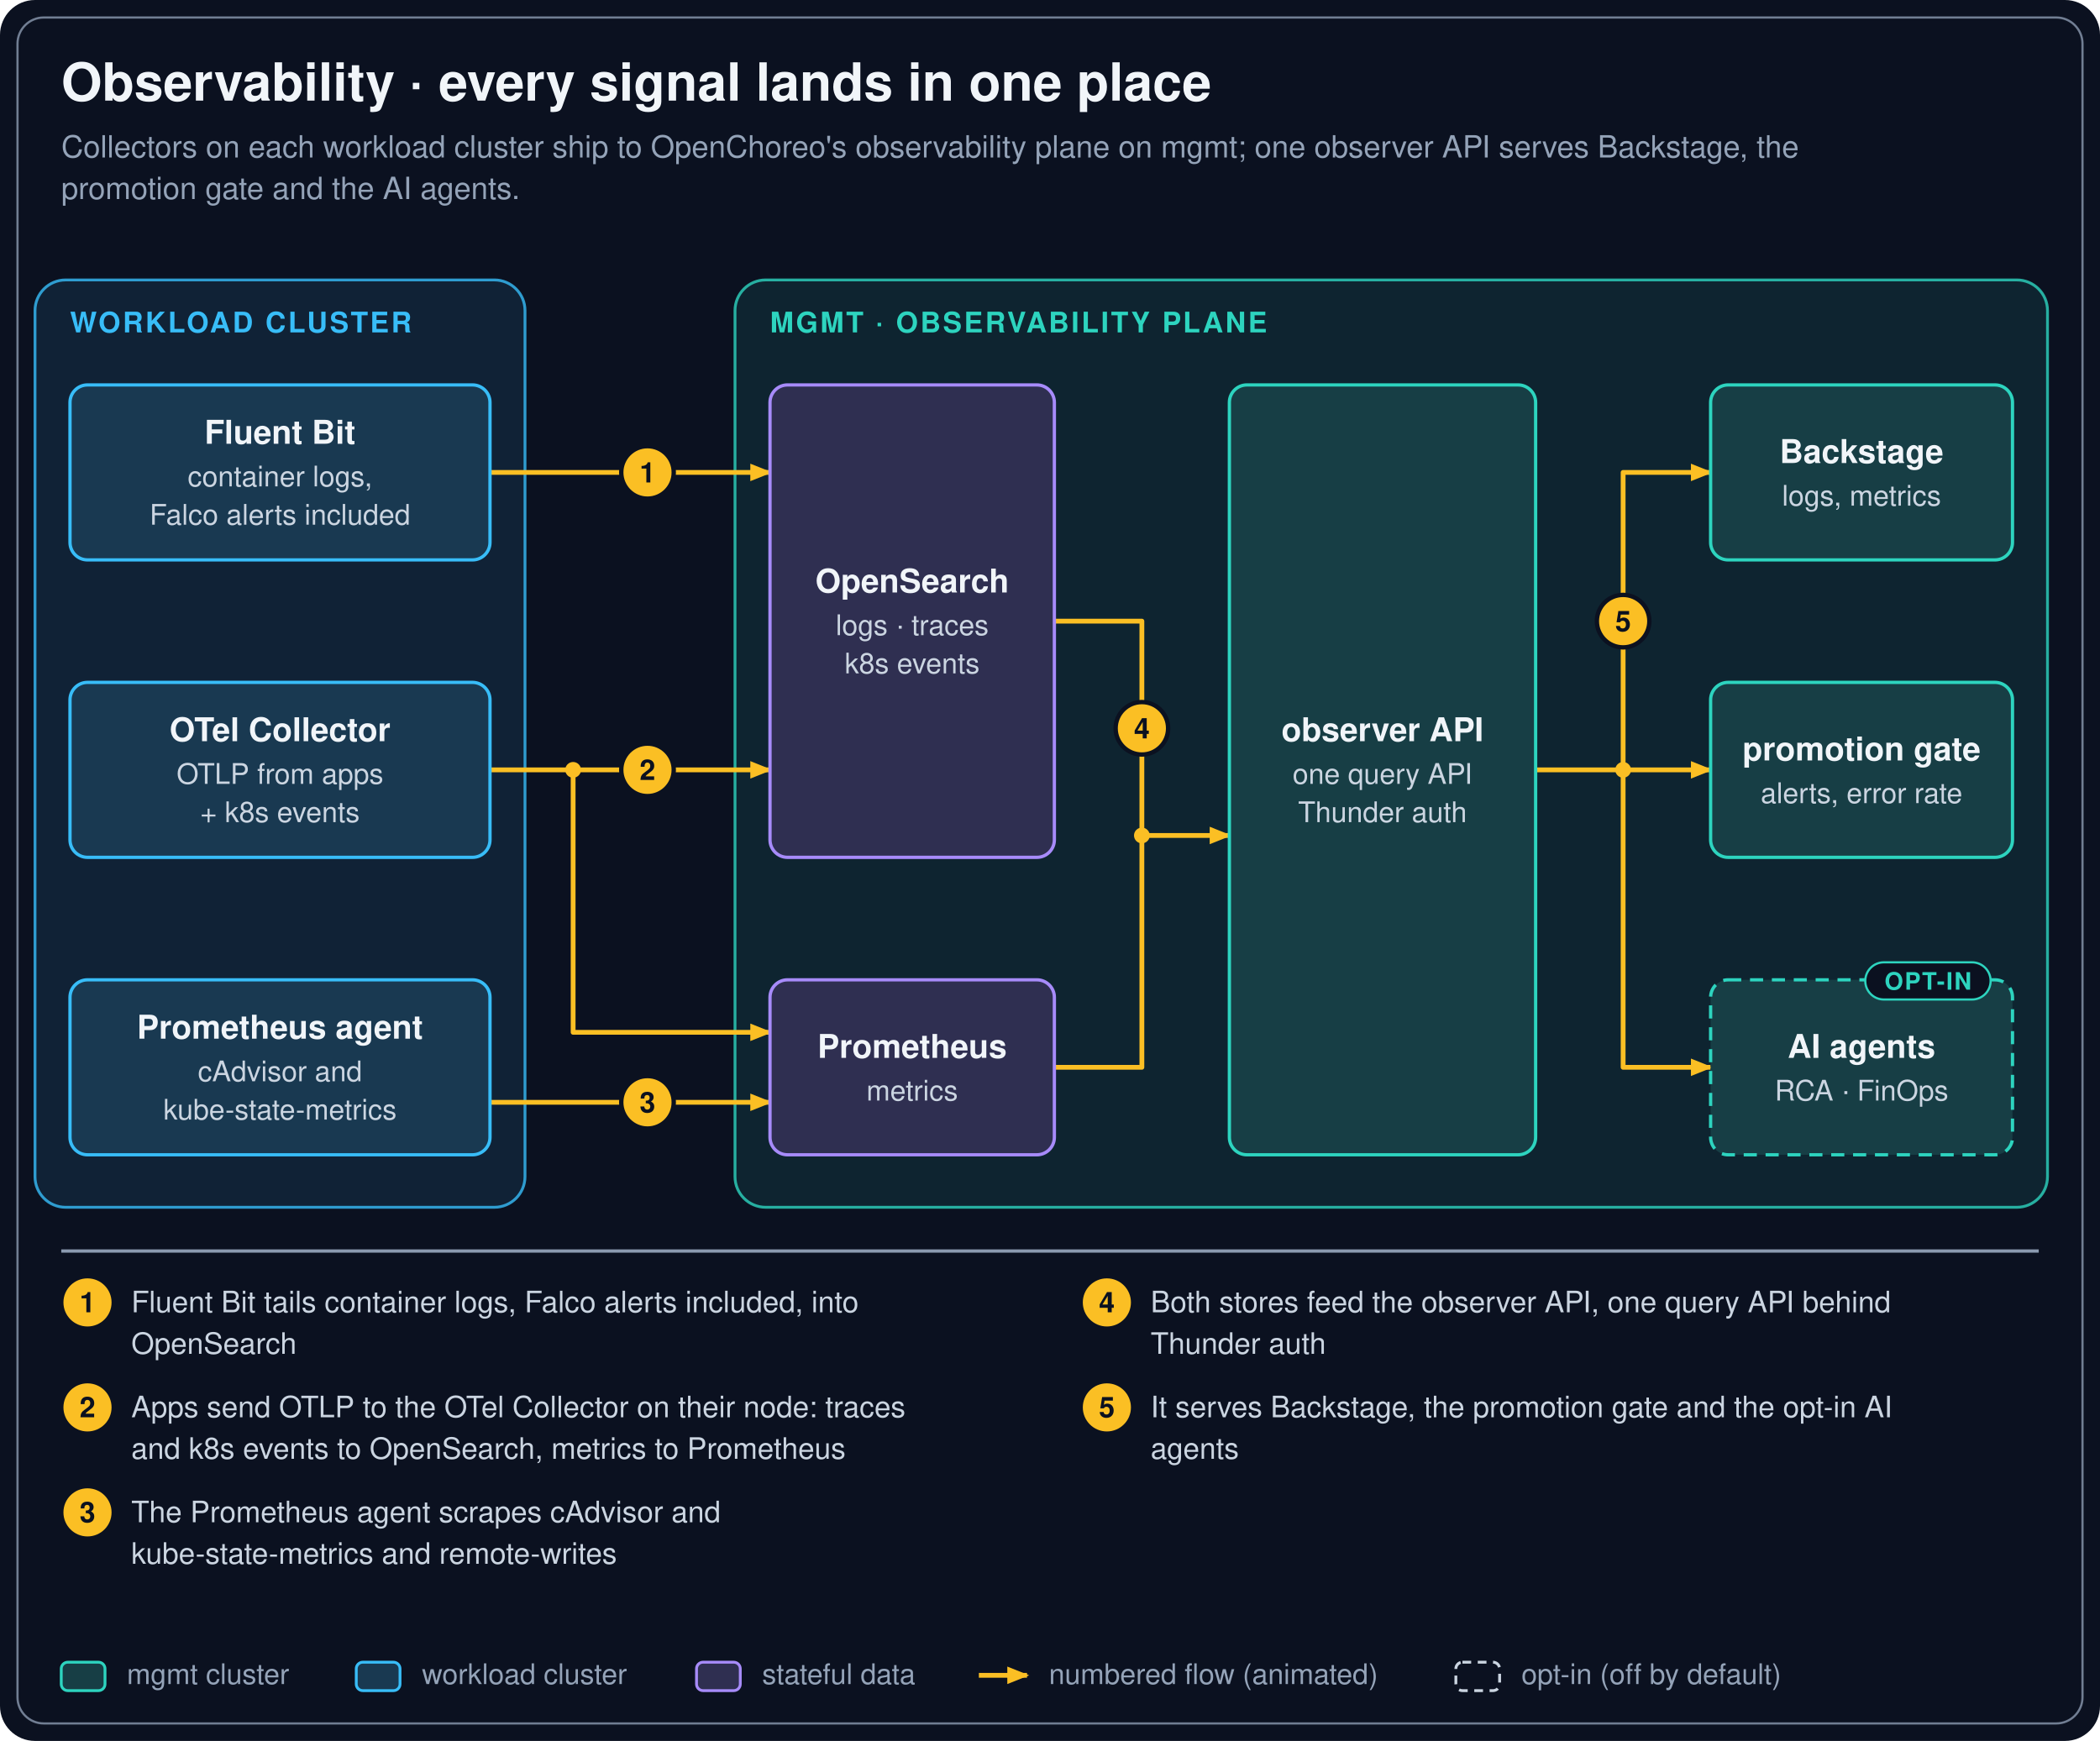
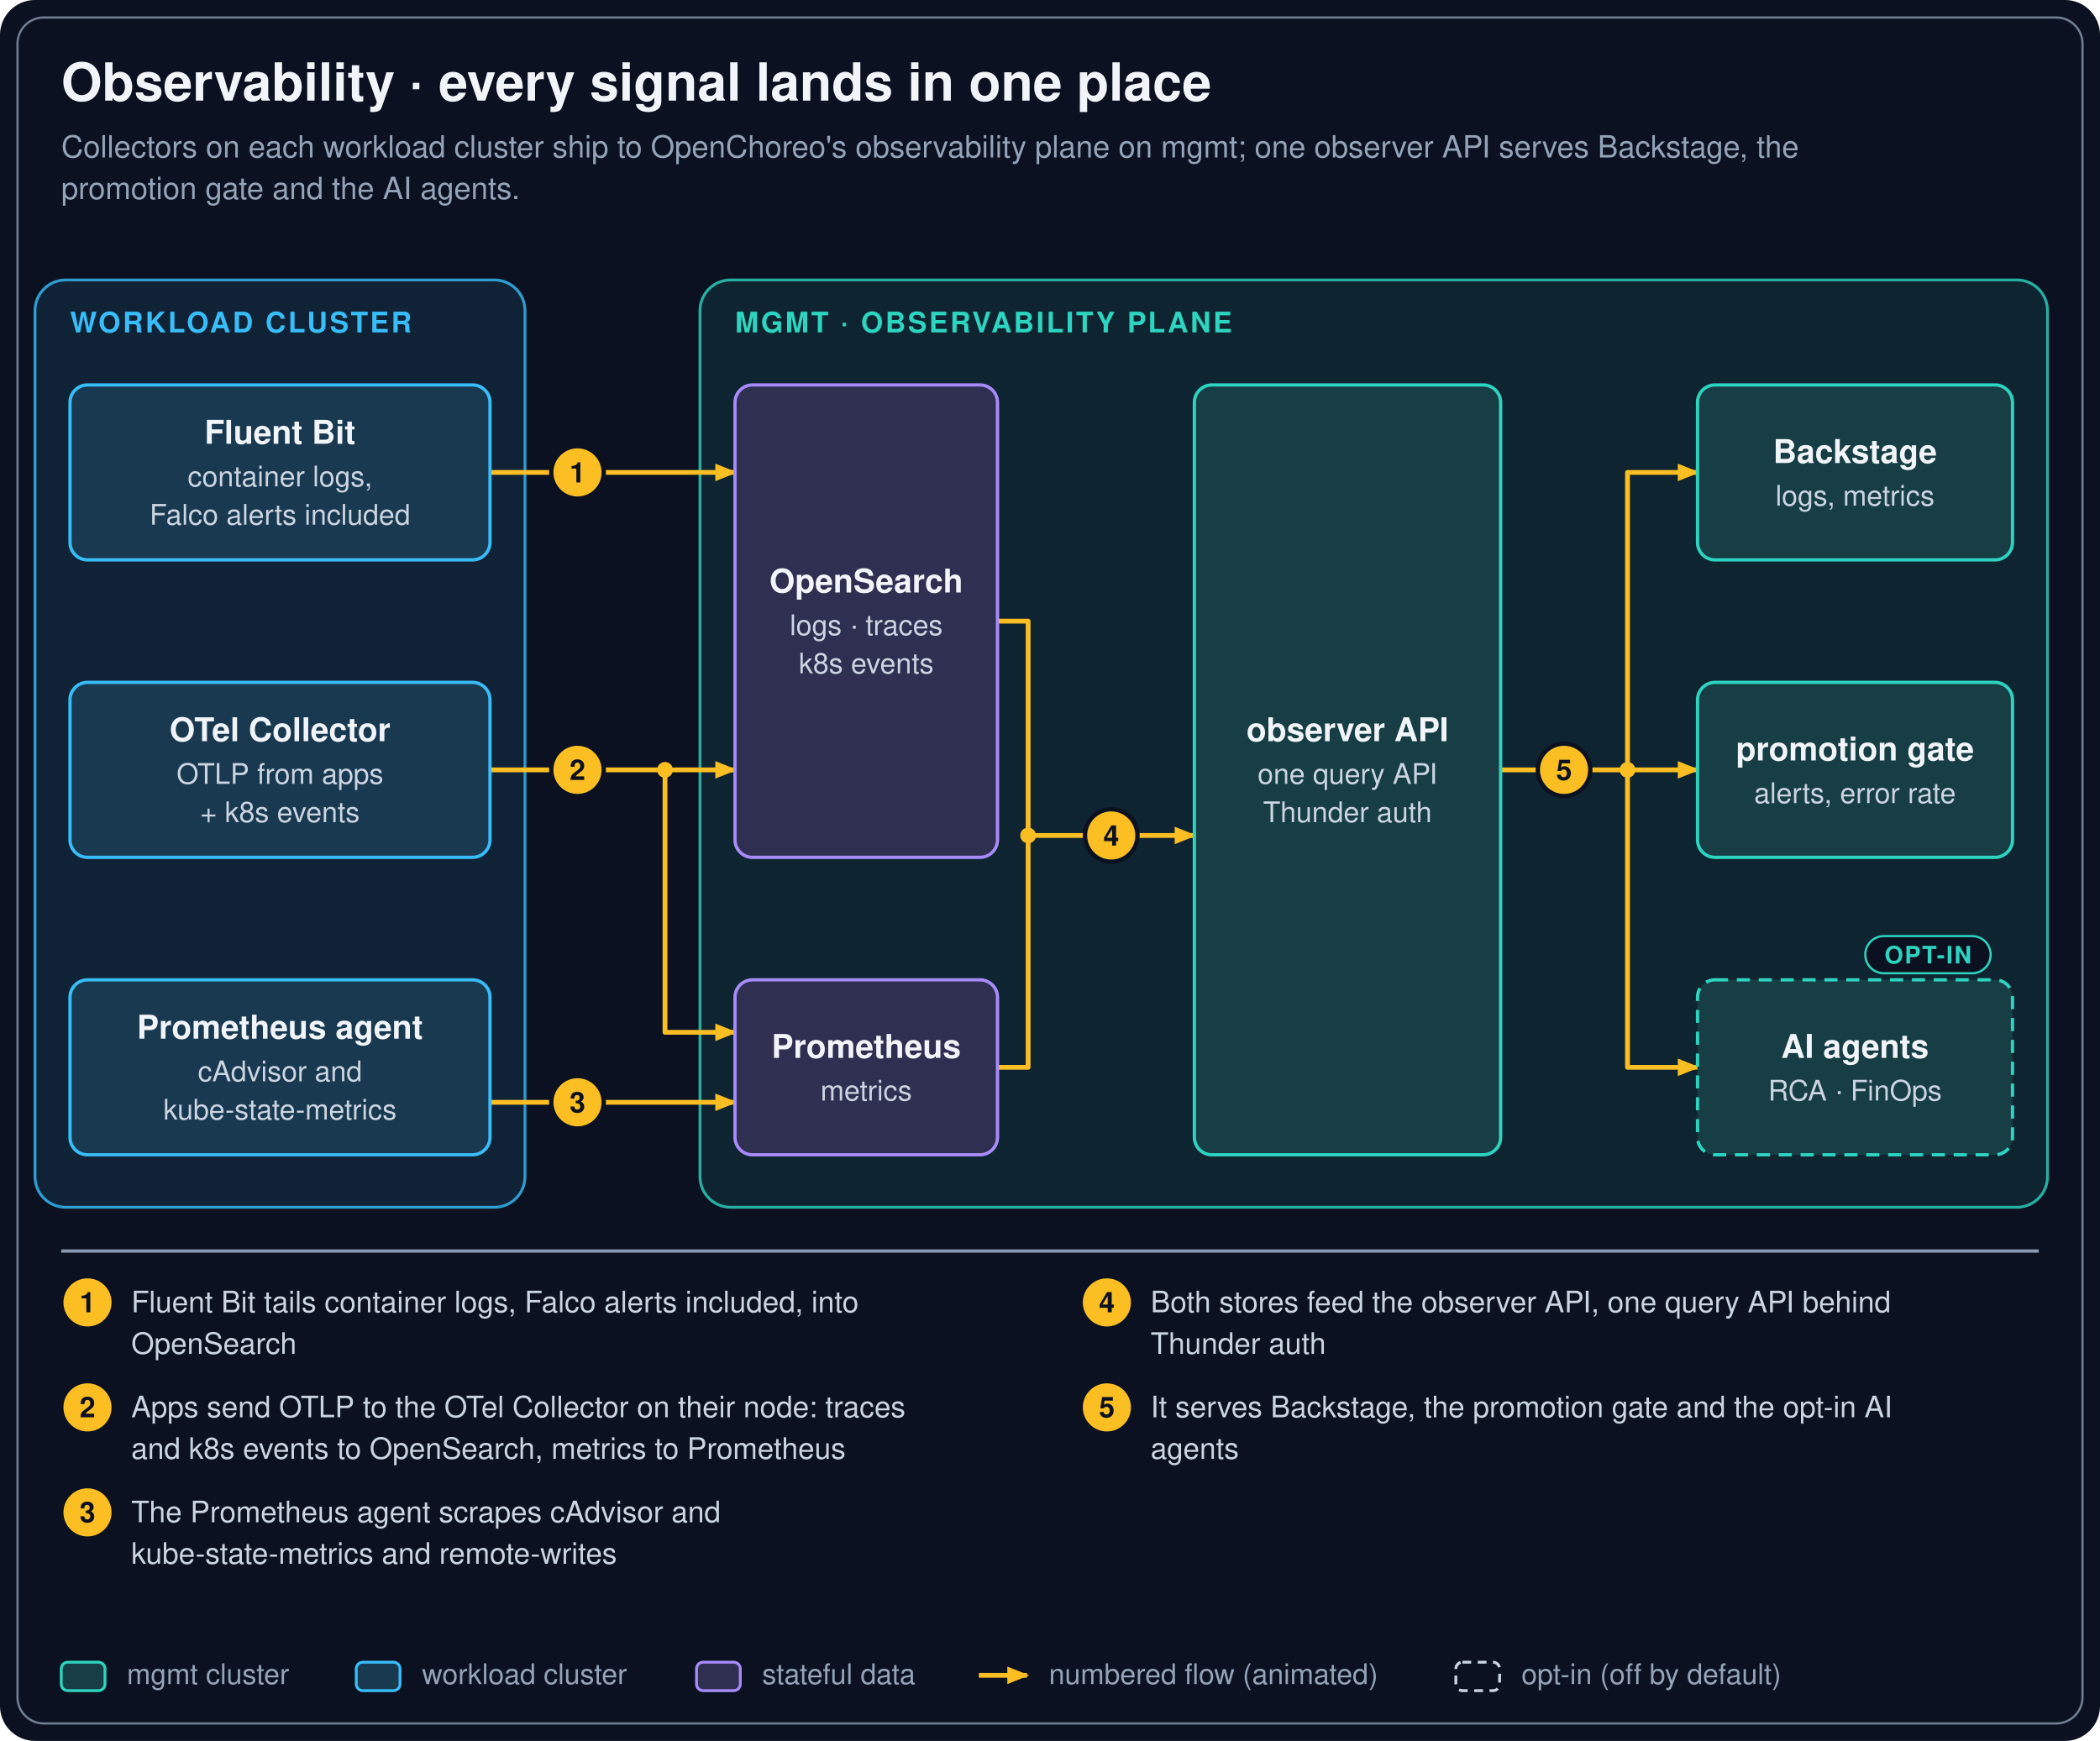
<svg xmlns="http://www.w3.org/2000/svg" width="960" height="796" viewBox="0 0 960 796" role="img" aria-label="Observability · every signal lands in one place">
  <style>.s{font-family:'Segoe UI','Helvetica Neue',Helvetica,Arial,'Liberation Sans',sans-serif}.m{font-family:'JetBrains Mono',SFMono-Regular,Menlo,Consolas,'Liberation Mono',monospace}.fx{fill:none;stroke-width:3.2;stroke-linecap:round;stroke-dasharray:4 10;opacity:0;animation:fxdash .9s linear infinite,fxseq 8.00s linear infinite both}@keyframes fxdash{to{stroke-dashoffset:-14}}@keyframes fxseq{0%{opacity:0}3%{opacity:1}33.0%{opacity:1}38.0%{opacity:0}100%{opacity:0}}@media (prefers-reduced-motion:reduce){.fx{animation:none;opacity:0}}</style>
  <defs>
    <marker id="ahfbbf24" markerWidth="10" markerHeight="8" refX="9" refY="4" orient="auto" markerUnits="userSpaceOnUse">
      <path d="M0,0 L10,4 L0,8 z" fill="#fbbf24" />
    </marker>
  </defs>
  <rect width="960" height="796" rx="16" fill="#0b1120" />
  <rect x="8" y="8" width="944" height="780" rx="12" fill="none" stroke="#8b9ab0" stroke-opacity=".8" />
  <rect x="16" y="128" width="224" height="424" rx="14" fill="#102236" stroke="#38bdf8" stroke-opacity=".8" stroke-width="1.3" />
  <text class="s" x="32.0" y="152.0" font-size="13" fill="#38bdf8" font-weight="700" letter-spacing="1.0">WORKLOAD CLUSTER</text>
-   <rect x="336" y="128" width="600" height="424" rx="14" fill="#0e2430" stroke="#2dd4bf" stroke-opacity=".8" stroke-width="1.3" />
-   <text class="s" x="352.0" y="152.0" font-size="13" fill="#2dd4bf" font-weight="700" letter-spacing="1.0">MGMT · OBSERVABILITY PLANE</text>
-   <path d="M 224.0 216.0 L 352.0 216.0" fill="none" stroke="#fbbf24" stroke-width="2.2" stroke-linejoin="round" marker-end="url(#ahfbbf24)" />
-   <path d="M 224.0 352.0 L 262.0 352.0" fill="none" stroke="#fbbf24" stroke-width="2.2" stroke-linejoin="round" />
-   <path d="M 262.0 352.0 L 352.0 352.0" fill="none" stroke="#fbbf24" stroke-width="2.2" stroke-linejoin="round" marker-end="url(#ahfbbf24)" />
-   <path d="M 262.0 352.0 L 262.0 472.0 L 352.0 472.0" fill="none" stroke="#fbbf24" stroke-width="2.2" stroke-linejoin="round" marker-end="url(#ahfbbf24)" />
-   <path d="M 224.0 504.0 L 352.0 504.0" fill="none" stroke="#fbbf24" stroke-width="2.2" stroke-linejoin="round" marker-end="url(#ahfbbf24)" />
-   <path d="M 482.0 284.0 L 522.0 284.0 L 522.0 382.0" fill="none" stroke="#fbbf24" stroke-width="2.2" stroke-linejoin="round" />
-   <path d="M 482.0 488.0 L 522.0 488.0 L 522.0 382.0" fill="none" stroke="#fbbf24" stroke-width="2.2" stroke-linejoin="round" />
-   <path d="M 522.0 382.0 L 562.0 382.0" fill="none" stroke="#fbbf24" stroke-width="2.2" stroke-linejoin="round" marker-end="url(#ahfbbf24)" />
-   <path d="M 702.0 352.0 L 782.0 352.0" fill="none" stroke="#fbbf24" stroke-width="2.2" stroke-linejoin="round" marker-end="url(#ahfbbf24)" />
-   <path d="M 742.0 352.0 L 742.0 216.0 L 782.0 216.0" fill="none" stroke="#fbbf24" stroke-width="2.2" stroke-linejoin="round" marker-end="url(#ahfbbf24)" />
-   <path d="M 742.0 352.0 L 742.0 488.0 L 782.0 488.0" fill="none" stroke="#fbbf24" stroke-width="2.2" stroke-linejoin="round" marker-end="url(#ahfbbf24)" />
-   <path class="fx" d="M 224.0 216.0 L 352.0 216.0" stroke="#fde5a7" style="animation-delay:0s,0.00s" />
-   <path class="fx" d="M 224.0 352.0 L 262.0 352.0" stroke="#fde5a7" style="animation-delay:0s,1.10s" />
-   <path class="fx" d="M 262.0 352.0 L 352.0 352.0" stroke="#fde5a7" style="animation-delay:0s,1.10s" />
-   <path class="fx" d="M 262.0 352.0 L 262.0 472.0 L 352.0 472.0" stroke="#fde5a7" style="animation-delay:0s,1.10s" />
-   <path class="fx" d="M 224.0 504.0 L 352.0 504.0" stroke="#fde5a7" style="animation-delay:0s,2.20s" />
-   <path class="fx" d="M 482.0 284.0 L 522.0 284.0 L 522.0 382.0" stroke="#fde5a7" style="animation-delay:0s,3.30s" />
-   <path class="fx" d="M 482.0 488.0 L 522.0 488.0 L 522.0 382.0" stroke="#fde5a7" style="animation-delay:0s,3.30s" />
-   <path class="fx" d="M 522.0 382.0 L 562.0 382.0" stroke="#fde5a7" style="animation-delay:0s,3.30s" />
-   <path class="fx" d="M 702.0 352.0 L 782.0 352.0" stroke="#fde5a7" style="animation-delay:0s,4.40s" />
-   <path class="fx" d="M 742.0 352.0 L 742.0 216.0 L 782.0 216.0" stroke="#fde5a7" style="animation-delay:0s,4.40s" />
-   <path class="fx" d="M 742.0 352.0 L 742.0 488.0 L 782.0 488.0" stroke="#fde5a7" style="animation-delay:0s,4.40s" />
+   <rect x="320" y="128" width="616" height="424" rx="14" fill="#0e2430" stroke="#2dd4bf" stroke-opacity=".8" stroke-width="1.3" />
+   <text class="s" x="336.0" y="152.0" font-size="13" fill="#2dd4bf" font-weight="700" letter-spacing="1.0">MGMT · OBSERVABILITY PLANE</text>
+   <path d="M 224.0 216.0 L 336.0 216.0" fill="none" stroke="#fbbf24" stroke-width="2.2" stroke-linejoin="round" marker-end="url(#ahfbbf24)" />
+   <path d="M 224.0 352.0 L 304.0 352.0" fill="none" stroke="#fbbf24" stroke-width="2.2" stroke-linejoin="round" />
+   <path d="M 304.0 352.0 L 336.0 352.0" fill="none" stroke="#fbbf24" stroke-width="2.2" stroke-linejoin="round" marker-end="url(#ahfbbf24)" />
+   <path d="M 304.0 352.0 L 304.0 472.0 L 336.0 472.0" fill="none" stroke="#fbbf24" stroke-width="2.2" stroke-linejoin="round" marker-end="url(#ahfbbf24)" />
+   <path d="M 224.0 504.0 L 336.0 504.0" fill="none" stroke="#fbbf24" stroke-width="2.2" stroke-linejoin="round" marker-end="url(#ahfbbf24)" />
+   <path d="M 456.0 284.0 L 470.0 284.0 L 470.0 382.0" fill="none" stroke="#fbbf24" stroke-width="2.2" stroke-linejoin="round" />
+   <path d="M 456.0 488.0 L 470.0 488.0 L 470.0 382.0" fill="none" stroke="#fbbf24" stroke-width="2.2" stroke-linejoin="round" />
+   <path d="M 470.0 382.0 L 546.0 382.0" fill="none" stroke="#fbbf24" stroke-width="2.2" stroke-linejoin="round" marker-end="url(#ahfbbf24)" />
+   <path d="M 686.0 352.0 L 744.0 352.0" fill="none" stroke="#fbbf24" stroke-width="2.2" stroke-linejoin="round" />
+   <path d="M 744.0 352.0 L 776.0 352.0" fill="none" stroke="#fbbf24" stroke-width="2.2" stroke-linejoin="round" marker-end="url(#ahfbbf24)" />
+   <path d="M 744.0 352.0 L 744.0 216.0 L 776.0 216.0" fill="none" stroke="#fbbf24" stroke-width="2.2" stroke-linejoin="round" marker-end="url(#ahfbbf24)" />
+   <path d="M 744.0 352.0 L 744.0 488.0 L 776.0 488.0" fill="none" stroke="#fbbf24" stroke-width="2.2" stroke-linejoin="round" marker-end="url(#ahfbbf24)" />
+   <path class="fx" d="M 224.0 216.0 L 336.0 216.0" stroke="#fde5a7" style="animation-delay:0s,0.00s" />
+   <path class="fx" d="M 224.0 352.0 L 304.0 352.0" stroke="#fde5a7" style="animation-delay:0s,1.10s" />
+   <path class="fx" d="M 304.0 352.0 L 336.0 352.0" stroke="#fde5a7" style="animation-delay:0s,1.10s" />
+   <path class="fx" d="M 304.0 352.0 L 304.0 472.0 L 336.0 472.0" stroke="#fde5a7" style="animation-delay:0s,1.10s" />
+   <path class="fx" d="M 224.0 504.0 L 336.0 504.0" stroke="#fde5a7" style="animation-delay:0s,2.20s" />
+   <path class="fx" d="M 456.0 284.0 L 470.0 284.0 L 470.0 382.0" stroke="#fde5a7" style="animation-delay:0s,3.30s" />
+   <path class="fx" d="M 456.0 488.0 L 470.0 488.0 L 470.0 382.0" stroke="#fde5a7" style="animation-delay:0s,3.30s" />
+   <path class="fx" d="M 470.0 382.0 L 546.0 382.0" stroke="#fde5a7" style="animation-delay:0s,3.30s" />
+   <path class="fx" d="M 686.0 352.0 L 744.0 352.0" stroke="#fde5a7" style="animation-delay:0s,4.40s" />
+   <path class="fx" d="M 744.0 352.0 L 776.0 352.0" stroke="#fde5a7" style="animation-delay:0s,4.40s" />
+   <path class="fx" d="M 744.0 352.0 L 744.0 216.0 L 776.0 216.0" stroke="#fde5a7" style="animation-delay:0s,4.40s" />
+   <path class="fx" d="M 744.0 352.0 L 744.0 488.0 L 776.0 488.0" stroke="#fde5a7" style="animation-delay:0s,4.40s" />
  <rect x="32" y="176" width="192" height="80" rx="8" fill="#193951" stroke="#38bdf8" stroke-width="1.5" />
  <text class="s" x="128.0" y="202.9" font-size="15" fill="#f1f5f9" font-weight="600" text-anchor="middle">Fluent Bit</text>
  <text class="s" x="128.0" y="222.4" font-size="13" fill="#cbd5e1" text-anchor="middle">container logs,</text>
  <text class="s" x="128.0" y="239.9" font-size="13" fill="#cbd5e1" text-anchor="middle">Falco alerts included</text>
  <rect x="32" y="312" width="192" height="80" rx="8" fill="#193951" stroke="#38bdf8" stroke-width="1.5" />
  <text class="s" x="128.0" y="338.9" font-size="15" fill="#f1f5f9" font-weight="600" text-anchor="middle">OTel Collector</text>
  <text class="s" x="128.0" y="358.4" font-size="13" fill="#cbd5e1" text-anchor="middle">OTLP from apps</text>
  <text class="s" x="128.0" y="375.9" font-size="13" fill="#cbd5e1" text-anchor="middle">+ k8s events</text>
  <rect x="32" y="448" width="192" height="80" rx="8" fill="#193951" stroke="#38bdf8" stroke-width="1.5" />
  <text class="s" x="128.0" y="474.9" font-size="15" fill="#f1f5f9" font-weight="600" text-anchor="middle">Prometheus agent</text>
  <text class="s" x="128.0" y="494.4" font-size="13" fill="#cbd5e1" text-anchor="middle">cAdvisor and</text>
  <text class="s" x="128.0" y="511.9" font-size="13" fill="#cbd5e1" text-anchor="middle">kube-state-metrics</text>
-   <rect x="352" y="176" width="130" height="216" rx="8" fill="#2f2f51" stroke="#a78bfa" stroke-width="1.5" />
-   <text class="s" x="417.0" y="270.9" font-size="15" fill="#f1f5f9" font-weight="600" text-anchor="middle">OpenSearch</text>
-   <text class="s" x="417.0" y="290.4" font-size="13" fill="#cbd5e1" text-anchor="middle">logs · traces</text>
-   <text class="s" x="417.0" y="307.9" font-size="13" fill="#cbd5e1" text-anchor="middle">k8s events</text>
-   <rect x="352" y="448" width="130" height="80" rx="8" fill="#2f2f51" stroke="#a78bfa" stroke-width="1.5" />
-   <text class="s" x="417.0" y="483.7" font-size="15" fill="#f1f5f9" font-weight="600" text-anchor="middle">Prometheus</text>
-   <text class="s" x="417.0" y="503.2" font-size="13" fill="#cbd5e1" text-anchor="middle">metrics</text>
-   <rect x="562" y="176" width="140" height="352" rx="8" fill="#173e45" stroke="#2dd4bf" stroke-width="1.5" />
-   <text class="s" x="632.0" y="338.9" font-size="15" fill="#f1f5f9" font-weight="600" text-anchor="middle">observer API</text>
-   <text class="s" x="632.0" y="358.4" font-size="13" fill="#cbd5e1" text-anchor="middle">one query API</text>
-   <text class="s" x="632.0" y="375.9" font-size="13" fill="#cbd5e1" text-anchor="middle">Thunder auth</text>
-   <rect x="782" y="176" width="138" height="80" rx="8" fill="#173e45" stroke="#2dd4bf" stroke-width="1.5" />
-   <text class="s" x="851.0" y="211.7" font-size="15" fill="#f1f5f9" font-weight="600" text-anchor="middle">Backstage</text>
-   <text class="s" x="851.0" y="231.2" font-size="13" fill="#cbd5e1" text-anchor="middle">logs, metrics</text>
-   <rect x="782" y="312" width="138" height="80" rx="8" fill="#173e45" stroke="#2dd4bf" stroke-width="1.5" />
-   <text class="s" x="851.0" y="347.7" font-size="15" fill="#f1f5f9" font-weight="600" text-anchor="middle">promotion gate</text>
-   <text class="s" x="851.0" y="367.2" font-size="13" fill="#cbd5e1" text-anchor="middle">alerts, error rate</text>
-   <rect x="782" y="448" width="138" height="80" rx="8" fill="#173e45" stroke="#2dd4bf" stroke-width="1.5" stroke-dasharray="6 4" />
-   <text class="s" x="851.0" y="483.7" font-size="15" fill="#f1f5f9" font-weight="600" text-anchor="middle">AI agents</text>
-   <text class="s" x="851.0" y="503.2" font-size="13" fill="#cbd5e1" text-anchor="middle">RCA · FinOps</text>
-   <rect x="852.7" y="440" width="57.3" height="17" rx="8.5" fill="#0b1120" stroke="#2dd4bf" stroke-width="1" />
-   <text class="s" x="881.4" y="452.5" font-size="11" font-weight="700" fill="#2dd4bf" text-anchor="middle" letter-spacing="0.6">OPT-IN</text>
+   <rect x="336" y="176" width="120" height="216" rx="8" fill="#2f2f51" stroke="#a78bfa" stroke-width="1.5" />
+   <text class="s" x="396.0" y="270.9" font-size="15" fill="#f1f5f9" font-weight="600" text-anchor="middle">OpenSearch</text>
+   <text class="s" x="396.0" y="290.4" font-size="13" fill="#cbd5e1" text-anchor="middle">logs · traces</text>
+   <text class="s" x="396.0" y="307.9" font-size="13" fill="#cbd5e1" text-anchor="middle">k8s events</text>
+   <rect x="336" y="448" width="120" height="80" rx="8" fill="#2f2f51" stroke="#a78bfa" stroke-width="1.5" />
+   <text class="s" x="396.0" y="483.7" font-size="15" fill="#f1f5f9" font-weight="600" text-anchor="middle">Prometheus</text>
+   <text class="s" x="396.0" y="503.2" font-size="13" fill="#cbd5e1" text-anchor="middle">metrics</text>
+   <rect x="546" y="176" width="140" height="352" rx="8" fill="#173e45" stroke="#2dd4bf" stroke-width="1.5" />
+   <text class="s" x="616.0" y="338.9" font-size="15" fill="#f1f5f9" font-weight="600" text-anchor="middle">observer API</text>
+   <text class="s" x="616.0" y="358.4" font-size="13" fill="#cbd5e1" text-anchor="middle">one query API</text>
+   <text class="s" x="616.0" y="375.9" font-size="13" fill="#cbd5e1" text-anchor="middle">Thunder auth</text>
+   <rect x="776" y="176" width="144" height="80" rx="8" fill="#173e45" stroke="#2dd4bf" stroke-width="1.5" />
+   <text class="s" x="848.0" y="211.7" font-size="15" fill="#f1f5f9" font-weight="600" text-anchor="middle">Backstage</text>
+   <text class="s" x="848.0" y="231.2" font-size="13" fill="#cbd5e1" text-anchor="middle">logs, metrics</text>
+   <rect x="776" y="312" width="144" height="80" rx="8" fill="#173e45" stroke="#2dd4bf" stroke-width="1.5" />
+   <text class="s" x="848.0" y="347.7" font-size="15" fill="#f1f5f9" font-weight="600" text-anchor="middle">promotion gate</text>
+   <text class="s" x="848.0" y="367.2" font-size="13" fill="#cbd5e1" text-anchor="middle">alerts, error rate</text>
+   <rect x="776" y="448" width="144" height="80" rx="8" fill="#173e45" stroke="#2dd4bf" stroke-width="1.5" stroke-dasharray="6 4" />
+   <text class="s" x="848.0" y="483.7" font-size="15" fill="#f1f5f9" font-weight="600" text-anchor="middle">AI agents</text>
+   <text class="s" x="848.0" y="503.2" font-size="13" fill="#cbd5e1" text-anchor="middle">RCA · FinOps</text>
+   <rect x="852.7" y="428" width="57.3" height="17" rx="8.5" fill="#0b1120" stroke="#2dd4bf" stroke-width="1" />
+   <text class="s" x="881.4" y="440.5" font-size="11" font-weight="700" fill="#2dd4bf" text-anchor="middle" letter-spacing="0.6">OPT-IN</text>
  <text class="s" x="28.0" y="46.0" font-size="24" fill="#f1f5f9" font-weight="700">Observability · every signal lands in one place</text>
  <text class="s" x="28.0" y="72.0" font-size="14" fill="#94a3b8">Collectors on each workload cluster ship to OpenChoreo's observability plane on mgmt; one observer API serves Backstage, the</text>
  <text class="s" x="28.0" y="91.0" font-size="14" fill="#94a3b8">promotion gate and the AI agents.</text>
-   <circle cx="296.0" cy="216.0" r="12" fill="#fbbf24" stroke="#0b1120" stroke-width="2" />
-   <text class="s" x="296.0" y="220.6" font-size="13" font-weight="700" fill="#0b1120" text-anchor="middle">1</text>
-   <circle cx="296.0" cy="352.0" r="12" fill="#fbbf24" stroke="#0b1120" stroke-width="2" />
-   <text class="s" x="296.0" y="356.6" font-size="13" font-weight="700" fill="#0b1120" text-anchor="middle">2</text>
-   <circle cx="262.0" cy="352.0" r="3.6" fill="#fbbf24" />
-   <circle cx="296.0" cy="504.0" r="12" fill="#fbbf24" stroke="#0b1120" stroke-width="2" />
-   <text class="s" x="296.0" y="508.6" font-size="13" font-weight="700" fill="#0b1120" text-anchor="middle">3</text>
-   <circle cx="522.0" cy="333.0" r="12" fill="#fbbf24" stroke="#0b1120" stroke-width="2" />
-   <text class="s" x="522.0" y="337.6" font-size="13" font-weight="700" fill="#0b1120" text-anchor="middle">4</text>
-   <circle cx="522.0" cy="382.0" r="3.6" fill="#fbbf24" />
-   <circle cx="742.0" cy="284.0" r="12" fill="#fbbf24" stroke="#0b1120" stroke-width="2" />
-   <text class="s" x="742.0" y="288.6" font-size="13" font-weight="700" fill="#0b1120" text-anchor="middle">5</text>
-   <circle cx="742.0" cy="352.0" r="3.6" fill="#fbbf24" />
+   <circle cx="264.0" cy="216.0" r="12" fill="#fbbf24" stroke="#0b1120" stroke-width="2" />
+   <text class="s" x="264.0" y="220.6" font-size="13" font-weight="700" fill="#0b1120" text-anchor="middle">1</text>
+   <circle cx="264.0" cy="352.0" r="12" fill="#fbbf24" stroke="#0b1120" stroke-width="2" />
+   <text class="s" x="264.0" y="356.6" font-size="13" font-weight="700" fill="#0b1120" text-anchor="middle">2</text>
+   <circle cx="304.0" cy="352.0" r="3.6" fill="#fbbf24" />
+   <circle cx="264.0" cy="504.0" r="12" fill="#fbbf24" stroke="#0b1120" stroke-width="2" />
+   <text class="s" x="264.0" y="508.6" font-size="13" font-weight="700" fill="#0b1120" text-anchor="middle">3</text>
+   <circle cx="508.0" cy="382.0" r="12" fill="#fbbf24" stroke="#0b1120" stroke-width="2" />
+   <text class="s" x="508.0" y="386.6" font-size="13" font-weight="700" fill="#0b1120" text-anchor="middle">4</text>
+   <circle cx="470.0" cy="382.0" r="3.6" fill="#fbbf24" />
+   <circle cx="715.0" cy="352.0" r="12" fill="#fbbf24" stroke="#0b1120" stroke-width="2" />
+   <text class="s" x="715.0" y="356.6" font-size="13" font-weight="700" fill="#0b1120" text-anchor="middle">5</text>
+   <circle cx="744.0" cy="352.0" r="3.6" fill="#fbbf24" />
  <line x1="28" y1="572" x2="932" y2="572" stroke="#8b9ab0" stroke-width="1.5" />
  <circle cx="40.0" cy="595.5" r="11" fill="#fbbf24" />
  <text class="s" x="40.0" y="600" font-size="13" font-weight="700" fill="#0b1120" text-anchor="middle">1</text>
  <text class="s" x="60.0" y="600.0" font-size="13.5" fill="#cbd5e1">Fluent Bit tails container logs, Falco alerts included, into</text>
  <text class="s" x="60.0" y="619.0" font-size="13.5" fill="#cbd5e1">OpenSearch</text>
  <circle cx="506.0" cy="595.5" r="11" fill="#fbbf24" />
  <text class="s" x="506.0" y="600" font-size="13" font-weight="700" fill="#0b1120" text-anchor="middle">4</text>
  <text class="s" x="526.0" y="600.0" font-size="13.5" fill="#cbd5e1">Both stores feed the observer API, one query API behind</text>
  <text class="s" x="526.0" y="619.0" font-size="13.5" fill="#cbd5e1">Thunder auth</text>
  <circle cx="40.0" cy="643.5" r="11" fill="#fbbf24" />
  <text class="s" x="40.0" y="648" font-size="13" font-weight="700" fill="#0b1120" text-anchor="middle">2</text>
  <text class="s" x="60.0" y="648.0" font-size="13.5" fill="#cbd5e1">Apps send OTLP to the OTel Collector on their node: traces</text>
  <text class="s" x="60.0" y="667.0" font-size="13.5" fill="#cbd5e1">and k8s events to OpenSearch, metrics to Prometheus</text>
  <circle cx="506.0" cy="643.5" r="11" fill="#fbbf24" />
  <text class="s" x="506.0" y="648" font-size="13" font-weight="700" fill="#0b1120" text-anchor="middle">5</text>
  <text class="s" x="526.0" y="648.0" font-size="13.5" fill="#cbd5e1">It serves Backstage, the promotion gate and the opt-in AI</text>
  <text class="s" x="526.0" y="667.0" font-size="13.5" fill="#cbd5e1">agents</text>
  <circle cx="40.0" cy="691.5" r="11" fill="#fbbf24" />
  <text class="s" x="40.0" y="696" font-size="13" font-weight="700" fill="#0b1120" text-anchor="middle">3</text>
  <text class="s" x="60.0" y="696.0" font-size="13.5" fill="#cbd5e1">The Prometheus agent scrapes cAdvisor and</text>
  <text class="s" x="60.0" y="715.0" font-size="13.5" fill="#cbd5e1">kube-state-metrics and remote-writes</text>
  <rect x="28" y="760" width="20" height="13" rx="3" fill="#173e45" stroke="#2dd4bf" stroke-width="1.3" />
  <text class="s" x="58.0" y="770.0" font-size="13" fill="#94a3b8">mgmt cluster</text>
  <rect x="162.863" y="760" width="20" height="13" rx="3" fill="#193951" stroke="#38bdf8" stroke-width="1.3" />
  <text class="s" x="192.9" y="770.0" font-size="13" fill="#94a3b8">workload cluster</text>
  <rect x="318.41" y="760" width="20" height="13" rx="3" fill="#2f2f51" stroke="#a78bfa" stroke-width="1.3" />
  <text class="s" x="348.4" y="770.0" font-size="13" fill="#94a3b8">stateful data</text>
  <path d="M 447.483 766 L 469.483 766" stroke="#fbbf24" stroke-width="2.2" marker-end="url(#ahfbbf24)" />
  <path class="fx" d="M 447.483 766 L 469.483 766" stroke="#fde5a7" style="animation-delay:0s,0.00s" />
  <text class="s" x="479.5" y="770.0" font-size="13" fill="#94a3b8">numbered flow (animated)</text>
  <rect x="665.538" y="760" width="20" height="13" rx="3" fill="none" stroke="#cbd5e1" stroke-width="1.3" stroke-dasharray="4 3" />
  <text class="s" x="695.5" y="770.0" font-size="13" fill="#94a3b8">opt-in (off by default)</text>
</svg>
